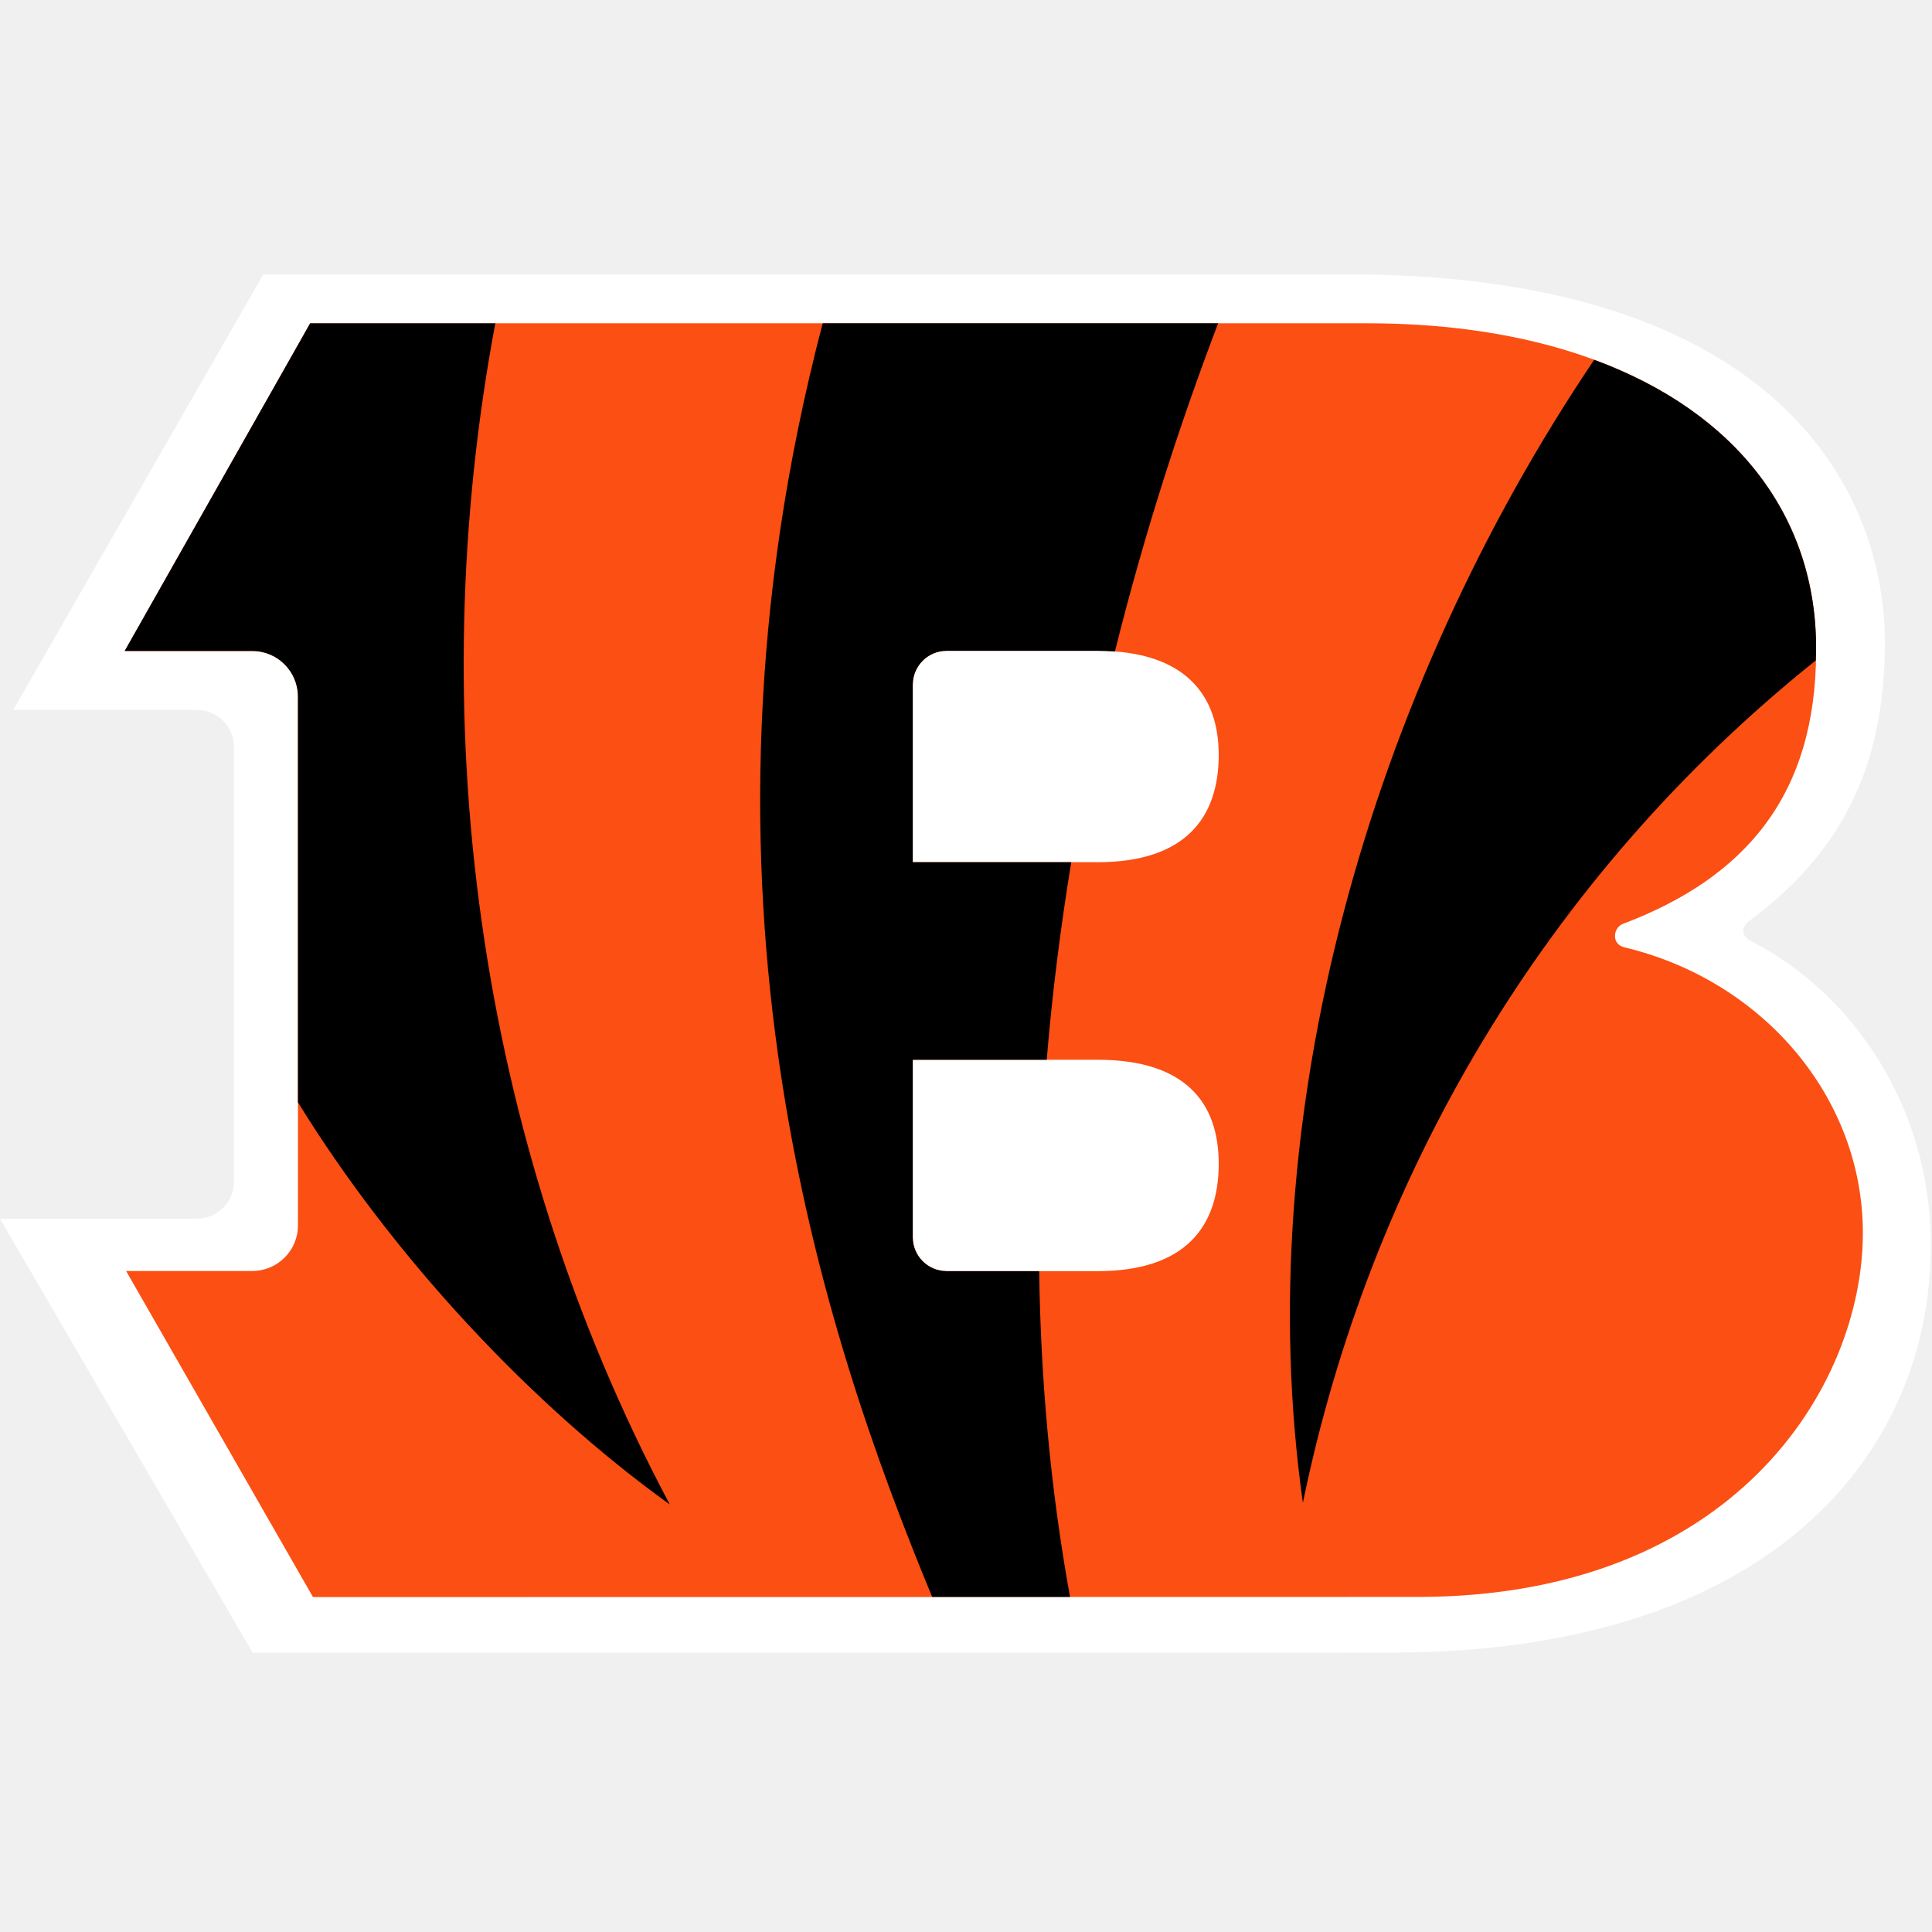
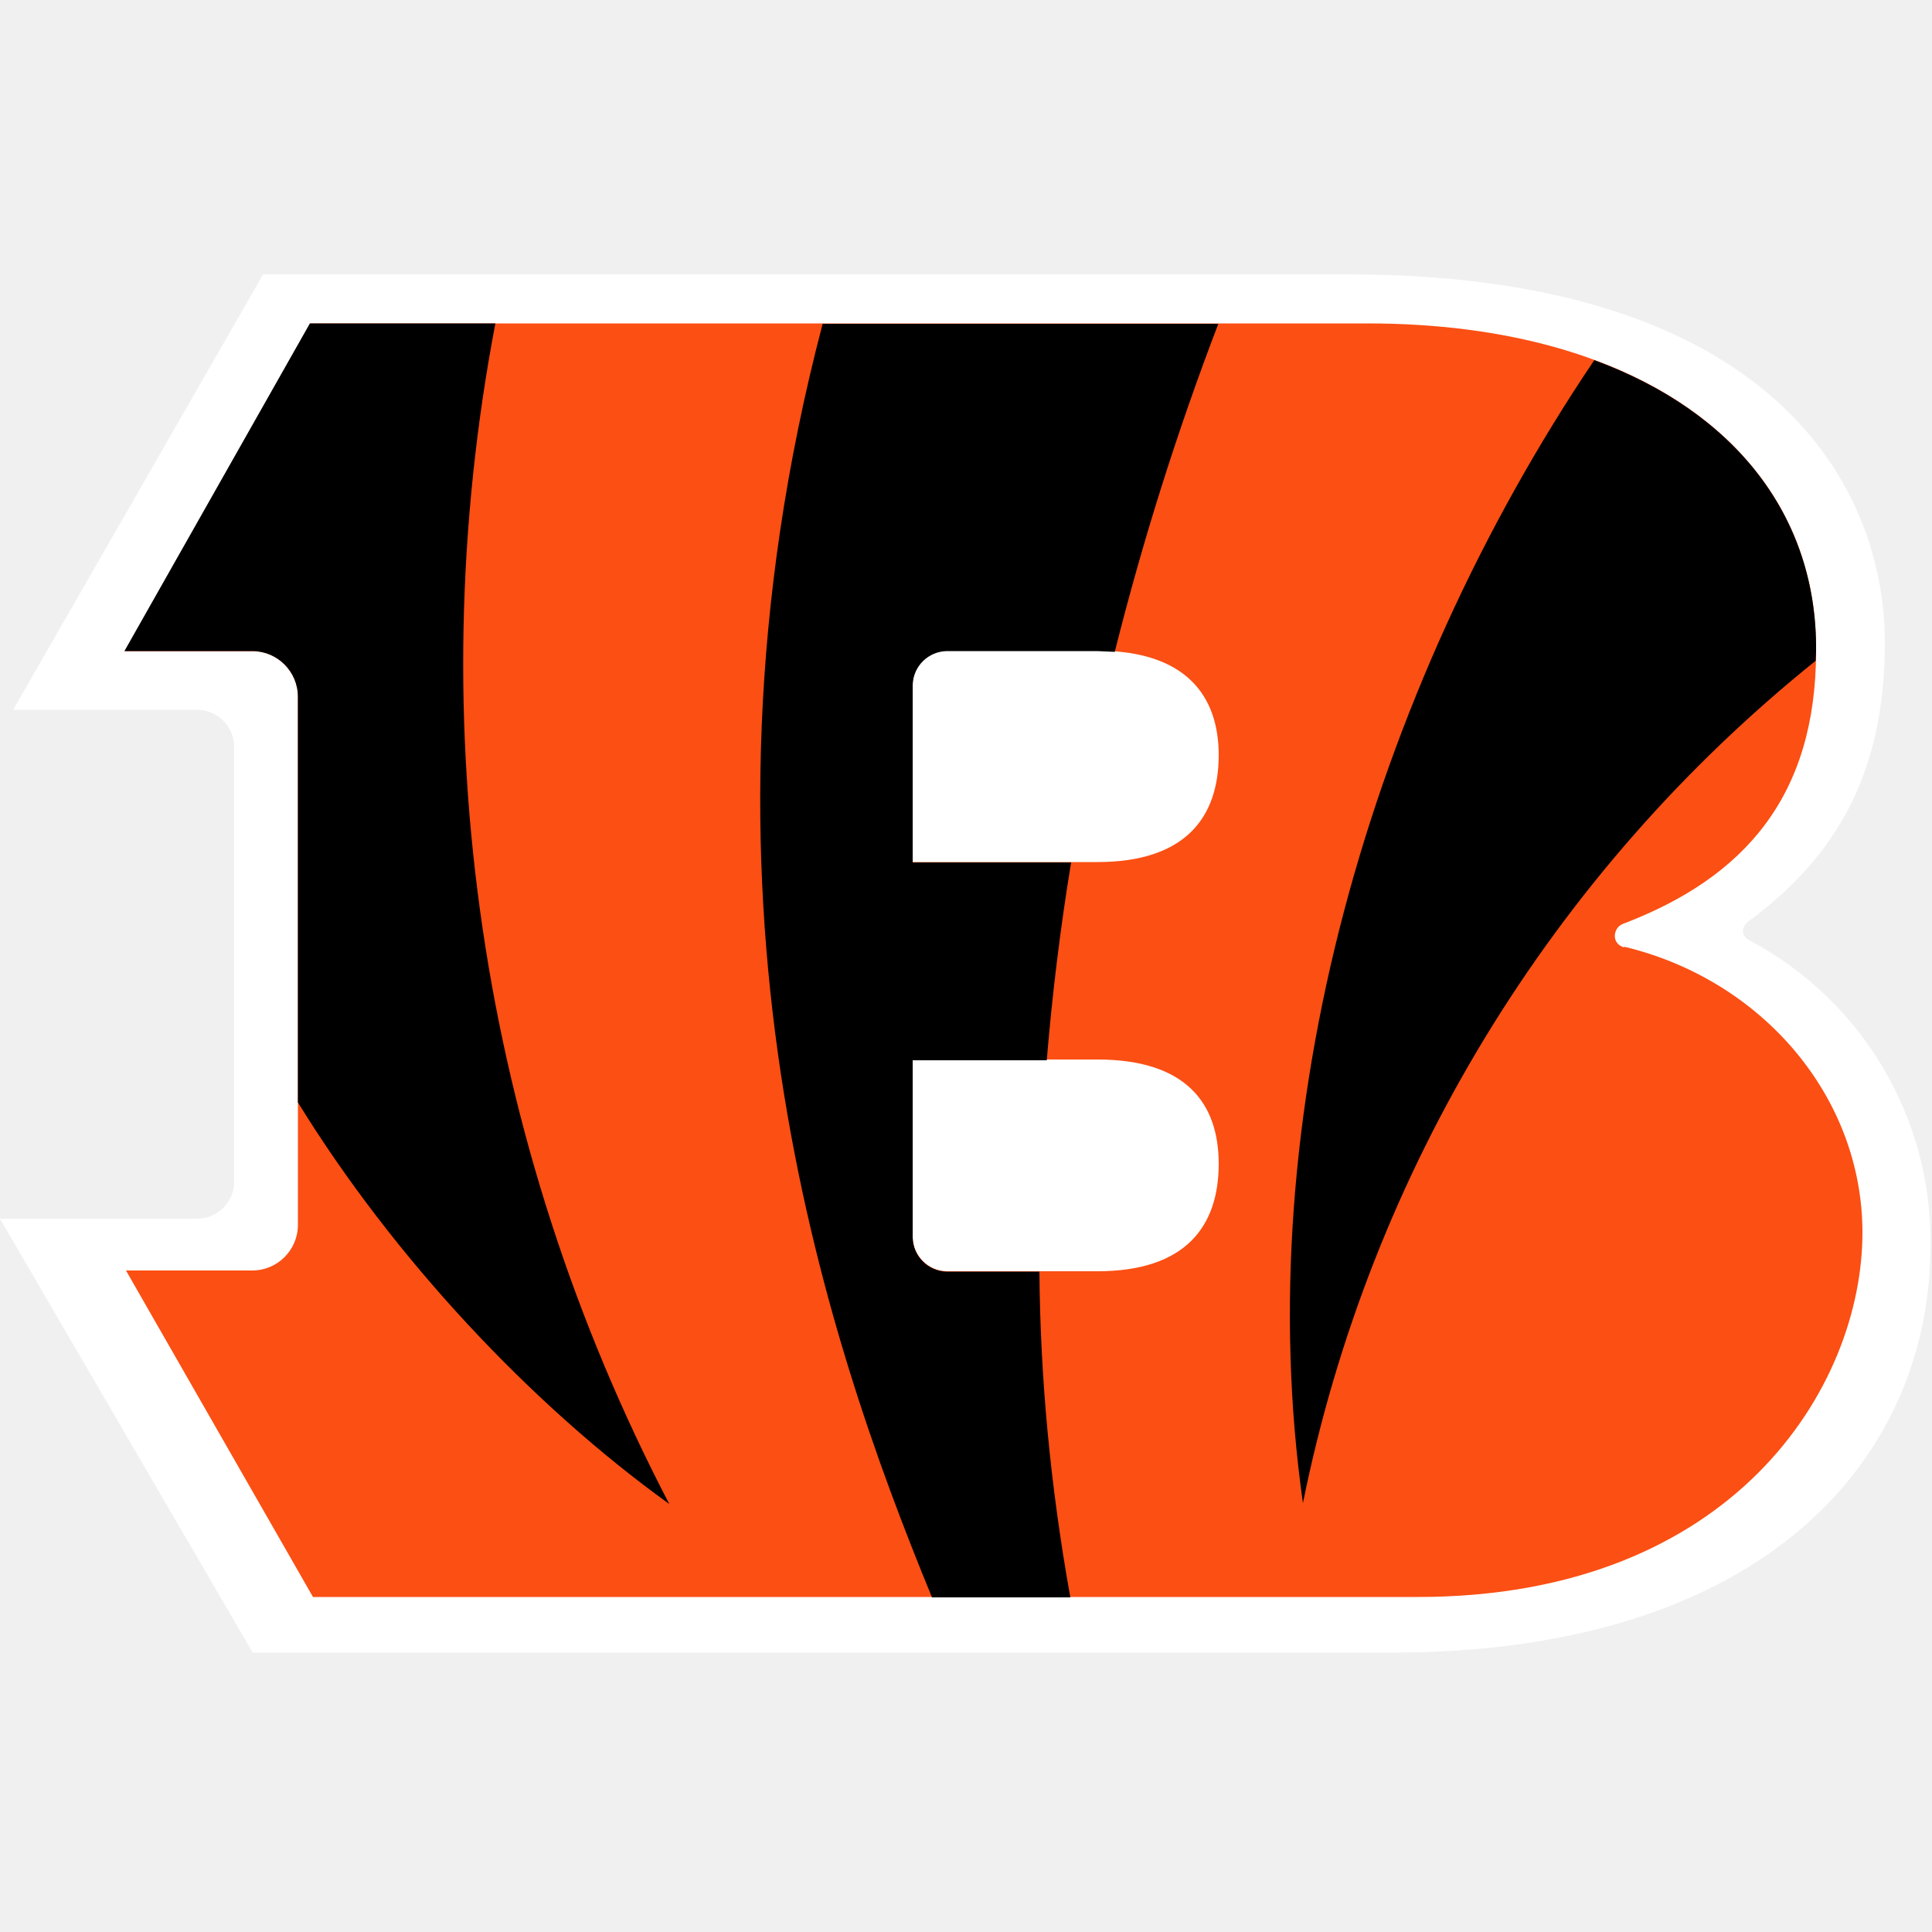
<svg xmlns="http://www.w3.org/2000/svg" viewBox="0 0 500 500">
-   <path fill="#fff" d="M452.71 238.318c22.807-16.9 35.094-38.578 35.094-72.061C487.804 126.62 459.461 71 348.635 71H68.147L3.438 183.712h47.51a9.577 9.577 0 0 1 9.591 9.583v112.518a9.577 9.577 0 0 1-9.592 9.583H0l65.388 112.325 294.718-.036c97.452 0 139.583-50.85 139.583-105.412 0-36.146-20.487-65.432-46.564-78.727-2.68-1.358-2.346-3.79-.415-5.228" />
-   <path fill="#fb4f13" d="M284.009 223.14h-47.79v-46.002c.045-4.822 3.942-8.71 8.772-8.71h39.018c22.894 0 31.396 11.672 31.396 26.908 0 16.151-8.502 27.805-31.396 27.805m0 105.832h-39.018a8.767 8.767 0 0 1-8.772-8.771v-45.94h47.79c22.894 0 31.396 11.222 31.396 26.915 0 16.134-8.502 27.796-31.396 27.796m136.393-83.8c-3.492-.835-2.926-5.118-.368-6.087 31.558-11.941 49.972-33.192 49.972-70.657.44-50.232-43.956-84.761-116.148-84.761H80.272l-48.005 84.806h33.039c6.527 0 11.806 5.288 11.806 11.815V317.13c0 6.518-5.28 11.797-11.806 11.797H32.635l48.364 84.393 285.868-.036c81.61 0 115.241-54.254 115.241-94.179 0-35.077-25.847-65.36-61.706-73.933" />
-   <path d="M173.346 389.364c-50.726-95.355-64.058-204.994-45.16-305.69H80.271L32.266 168.47h33.039c6.527 0 11.806 5.288 11.806 11.815v104.998c24.617 39.952 60.278 78.216 96.235 104.081M412.573 93.118c-58.052 86.099-89.51 195.846-75.388 295.806 17.3-84.087 62.433-161.747 132.73-218.003.018-.835.09-1.643.09-2.496.296-34.619-20.703-61.786-57.432-75.307m-97.321-9.445c-9.104 23.846-18.666 52.62-26.71 84.923a61 61 0 0 0-4.534-.17H244.99c-4.83 0-8.727 3.887-8.772 8.708v46.003h41.02c-2.702 16.493-4.901 33.578-6.347 51.13h-34.673v45.931a8.767 8.767 0 0 0 8.772 8.771h23.953c.36 27.536 2.82 55.79 7.973 84.313h-35.67c-28.128-67.946-66.85-182.9-28.334-329.609z" />
+   <path fill="#fff" d="M452.7 238.3c22.8-16.9 35.1-38.6 35.1-72 0-39.7-28.3-95.3-139.2-95.3H68.1L3.4 183.7H51a9.6 9.6 0 0 1 9.6 9.6v112.5a9.6 9.6 0 0 1-9.6 9.6H0l65.4 112.3H360c97.5 0 139.6-50.9 139.6-105.4a88 88 0 0 0-46.6-78.8c-2.7-1.3-2.3-3.7-.4-5.2" />
+   <path fill="#fb4f13" d="M284 223.1h-47.8v-46c0-4.8 4-8.7 8.8-8.7h39c22.9 0 31.4 11.7 31.4 27 0 16-8.5 27.7-31.4 27.7m0 105.9h-39a9 9 0 0 1-8.8-8.8v-46H284c22.9 0 31.4 11.3 31.4 27 0 16.1-8.5 27.8-31.4 27.8m136.4-83.8c-3.5-.9-3-5.1-.4-6.1 31.6-12 50-33.2 50-70.7.4-50.2-44-84.7-116.1-84.7H80.3l-48 84.8h33c6.5 0 11.8 5.3 11.8 11.8V317c0 6.5-5.3 11.8-11.8 11.8H32.6L81 413.3h285.9C448.5 413.3 482 359 482 319c0-35-25.8-65.4-61.7-74" />
+   <path d="M173.3 389.4a470 470 0 0 1-45.1-305.7h-48l-48 84.8h33.1c6.5 0 11.8 5.3 11.8 11.8v105c24.6 40 60.3 78.2 96.2 104M412.6 93.2c-58 86-89.6 195.8-75.4 295.8a375 375 0 0 1 132.7-218l.1-2.5c.3-34.6-20.7-61.8-57.4-75.3m-97.3-9.4a742 742 0 0 0-26.8 84.9l-4.5-.2h-39a9 9 0 0 0-8.8 8.7v46h41a643 643 0 0 0-6.3 51.2h-34.7v45.9a9 9 0 0 0 8.8 8.8h24q.3 41.4 8 84.3h-35.8c-28-68-66.8-183-28.3-329.6z" />
</svg>
